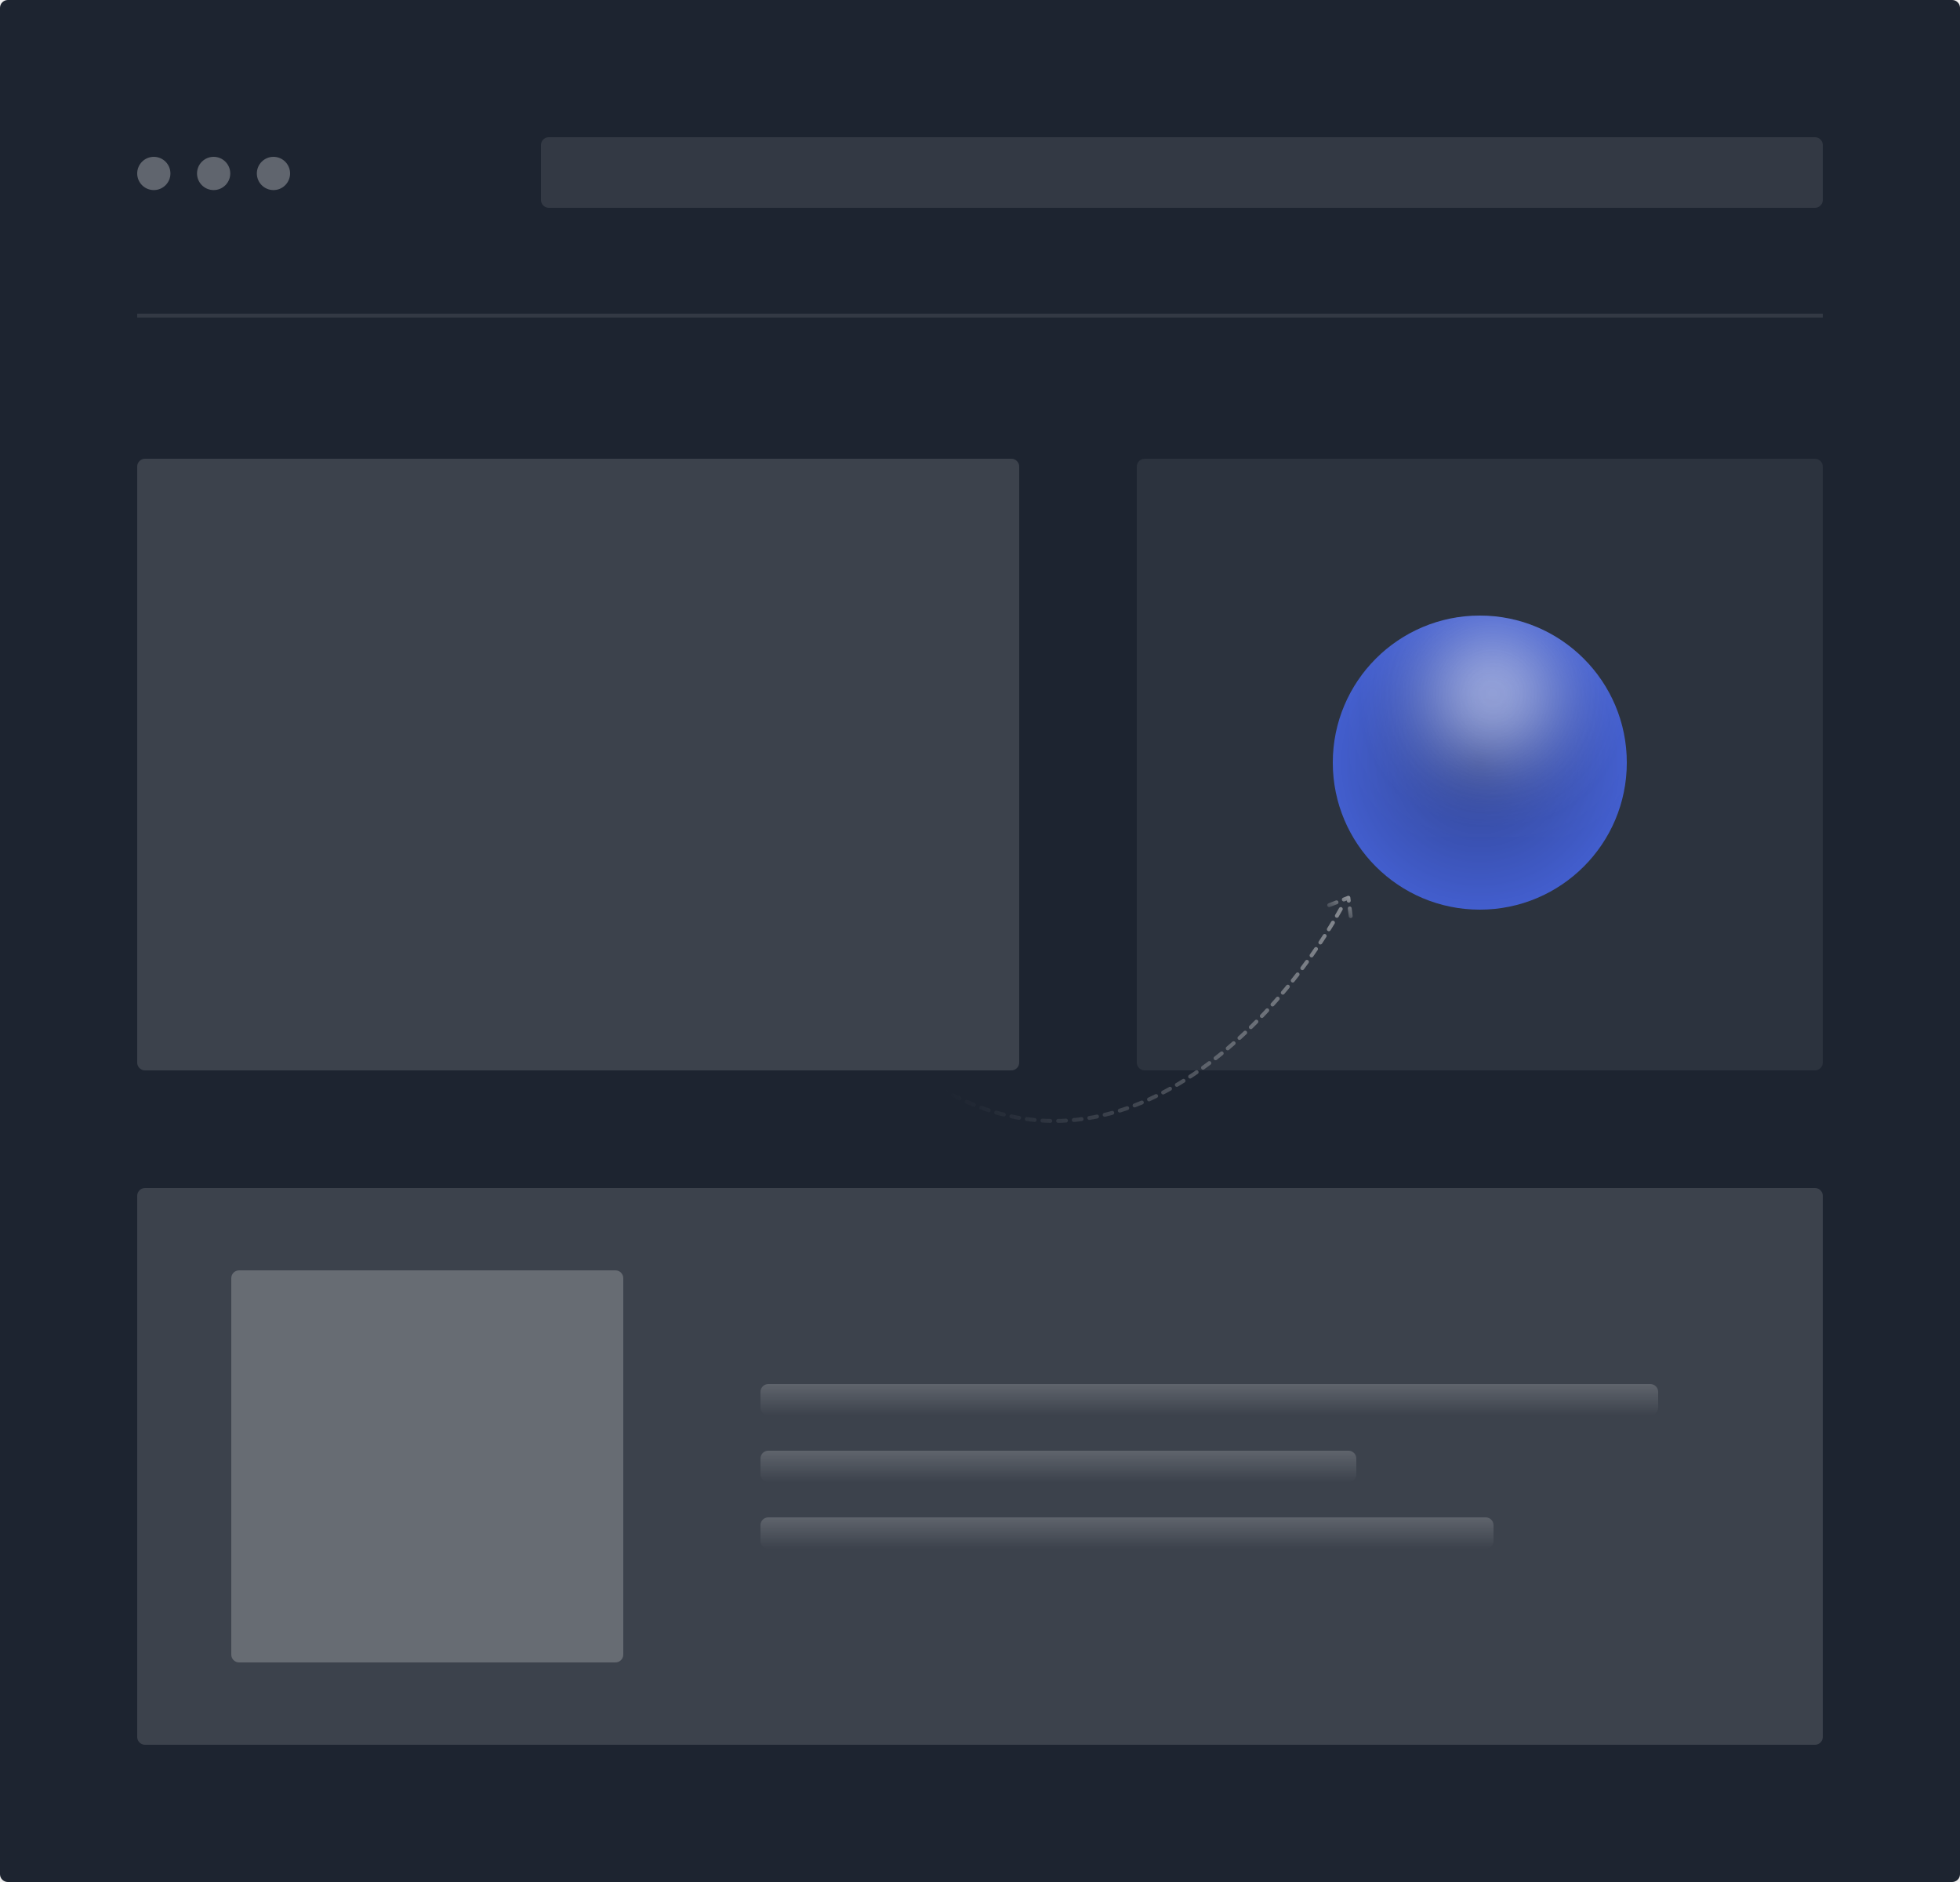
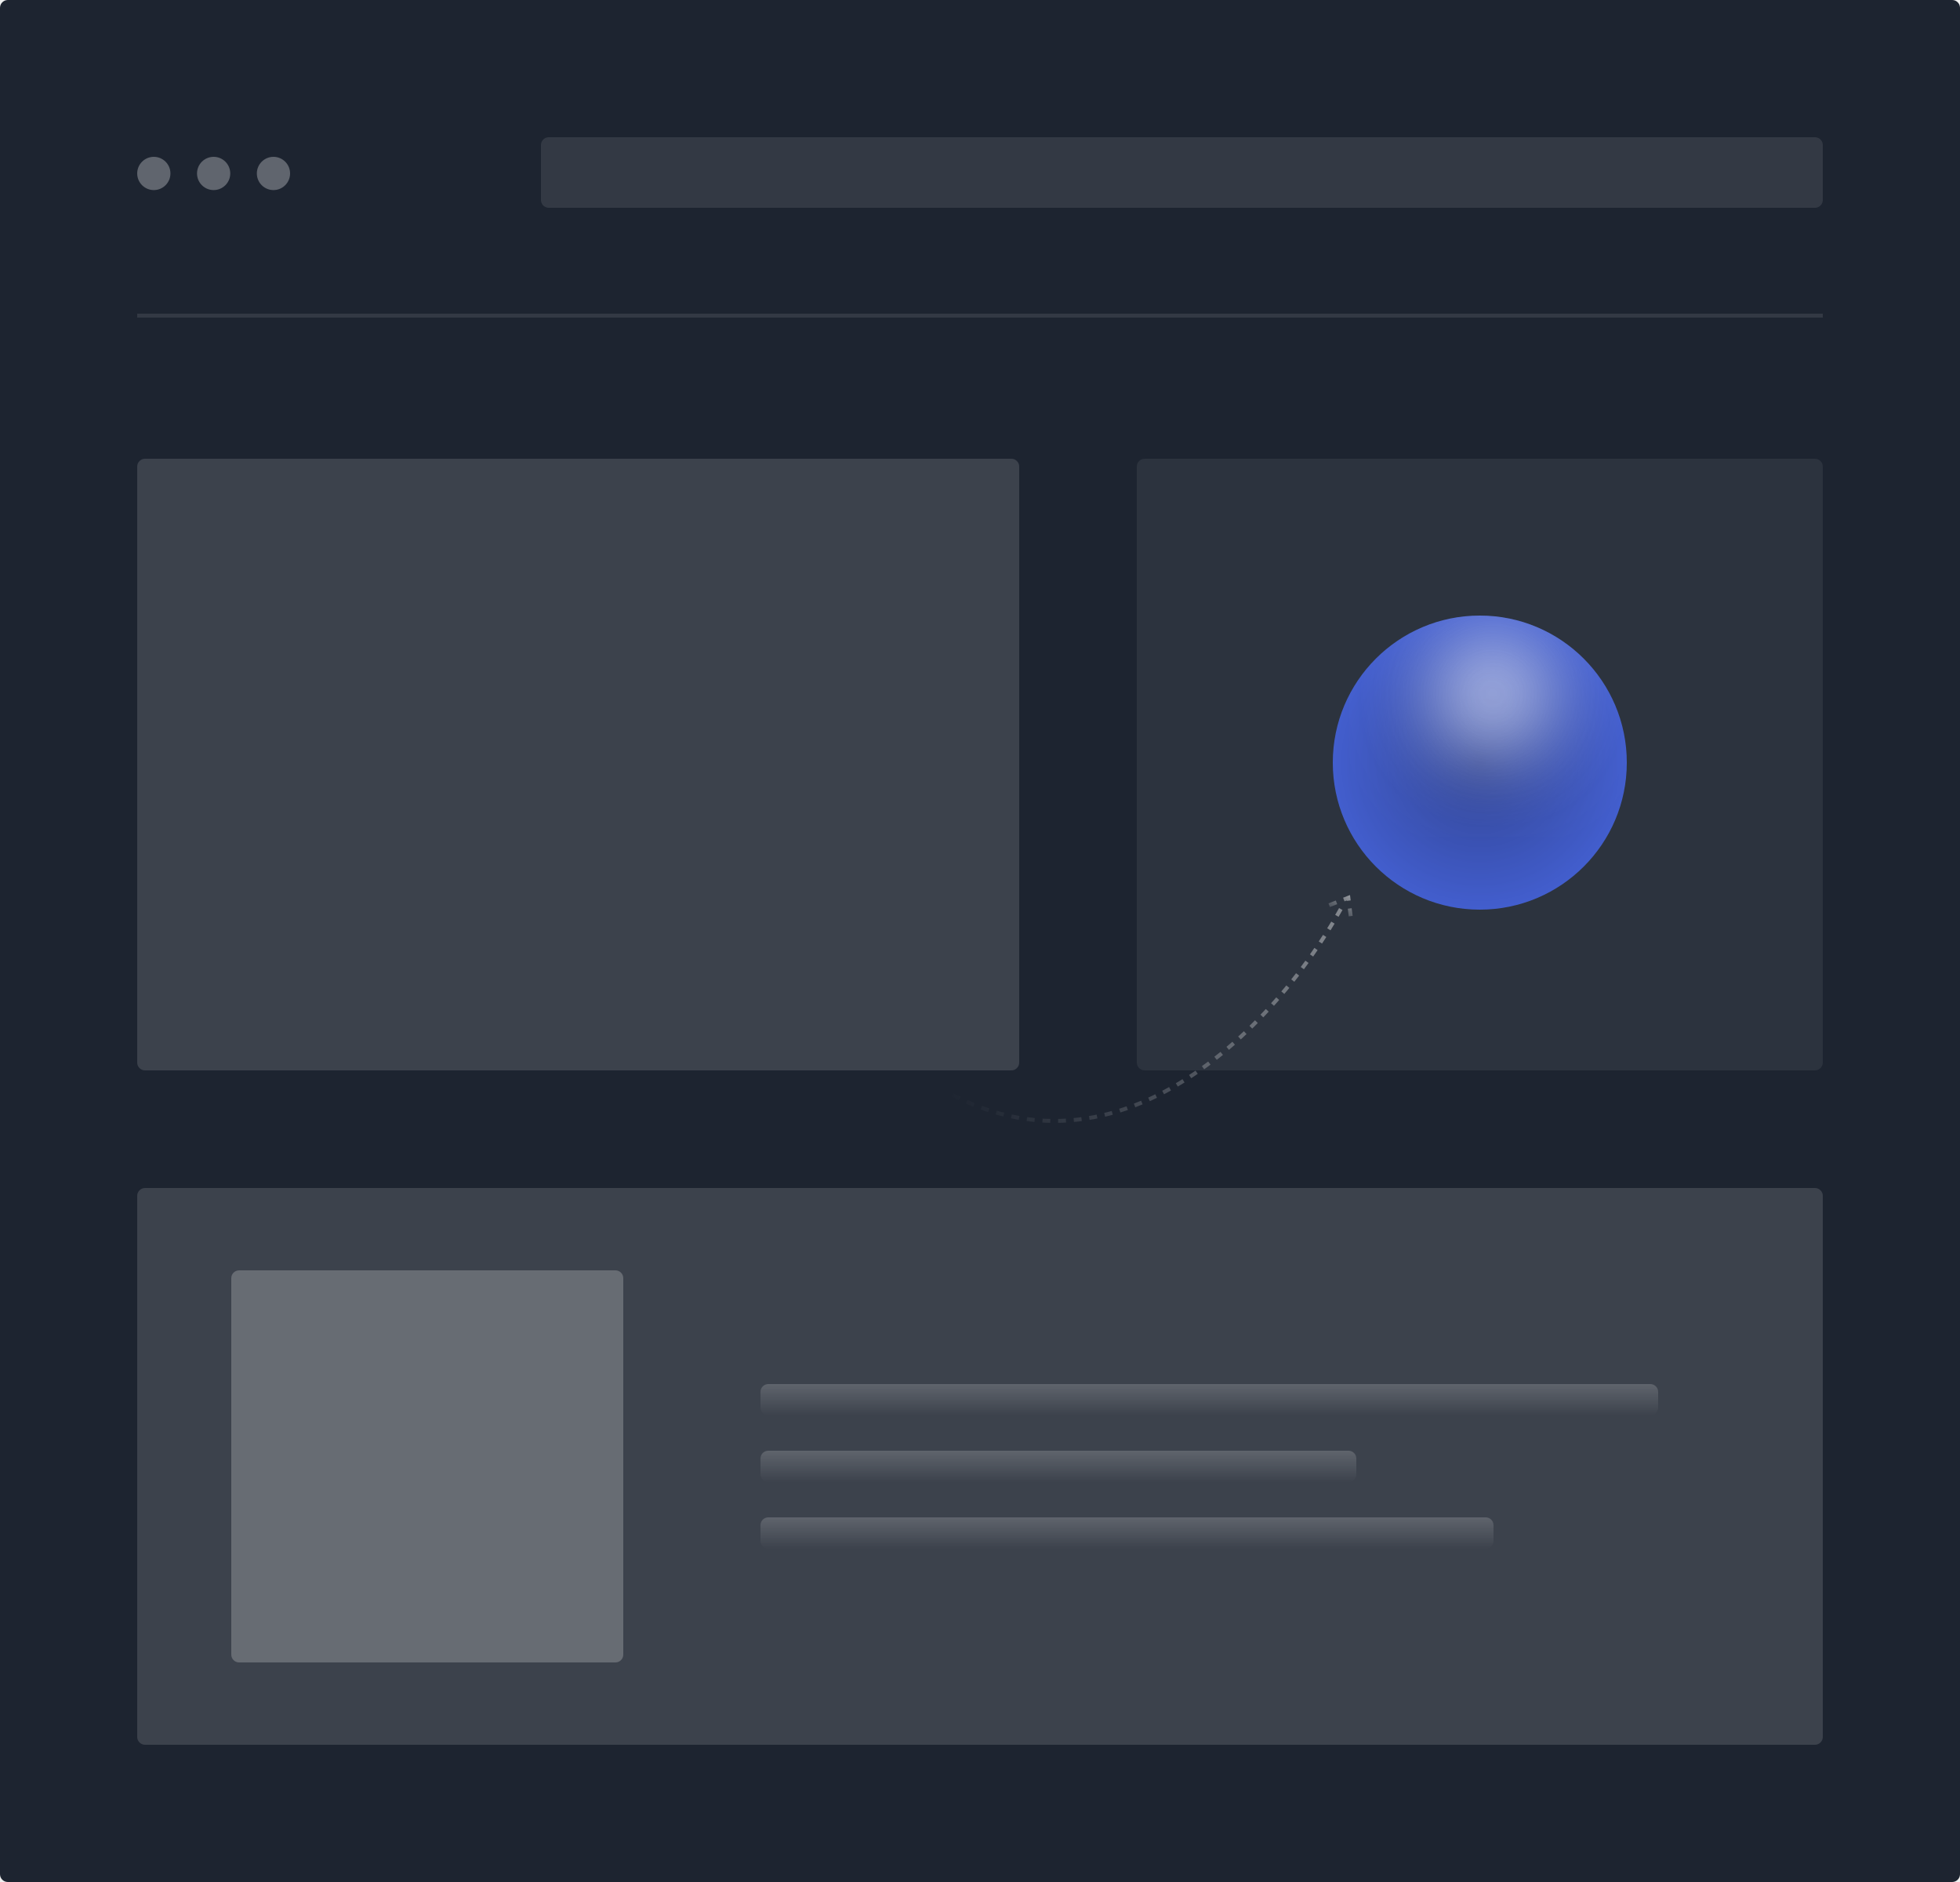
<svg xmlns="http://www.w3.org/2000/svg" width="500" height="480" viewBox="0 0 500 480" fill="none">
  <rect width="500" height="480" rx="2" fill="#1D2430" />
  <rect x="35" y="117" width="225" height="156" rx="2" fill="white" fill-opacity="0.14" />
  <line opacity="0.1" x1="35" y1="80.5" x2="465" y2="80.5" stroke="white" />
  <rect x="290" y="117" width="175" height="156" rx="2" fill="white" fill-opacity="0.07" />
  <rect x="35" y="303" width="430" height="142" rx="2" fill="white" fill-opacity="0.14" />
  <rect x="194" y="353" width="229" height="8" rx="2" fill="url(#paint0_linear_62_128)" fill-opacity="0.18" />
  <rect x="194" y="370" width="152" height="8" rx="2" fill="url(#paint1_linear_62_128)" fill-opacity="0.18" />
  <rect x="194" y="387" width="187" height="8" rx="2" fill="url(#paint2_linear_62_128)" fill-opacity="0.18" />
  <rect x="59" y="324" width="100" height="100" rx="2" fill="white" fill-opacity="0.22" />
  <rect opacity="0.1" x="138" y="35" width="327" height="18" rx="2" fill="white" />
  <circle opacity="0.3" cx="39.239" cy="44.239" r="4.239" fill="white" />
  <circle opacity="0.3" cx="54.5" cy="44.239" r="4.239" fill="white" />
  <circle opacity="0.3" cx="69.761" cy="44.239" r="4.239" fill="white" />
  <circle opacity="0.8" cx="377.5" cy="194.5" r="37.5" fill="#4A6CF7" />
  <mask id="mask0_62_128" style="mask-type:alpha" maskUnits="userSpaceOnUse" x="340" y="157" width="75" height="75">
    <circle opacity="0.8" cx="377.5" cy="194.5" r="37.5" fill="#4A6CF7" />
  </mask>
  <g mask="url(#mask0_62_128)">
    <circle opacity="0.8" cx="377.5" cy="194.5" r="37.5" fill="url(#paint3_radial_62_128)" />
    <g opacity="0.8" filter="url(#filter0_f_62_128)">
      <circle cx="380.809" cy="176.853" r="15.441" fill="white" />
    </g>
  </g>
-   <path d="M342.034 231.847C324.964 262.749 277.939 313.186 226.394 267.718" stroke="url(#paint4_linear_62_128)" stroke-linecap="round" stroke-linejoin="round" stroke-dasharray="2 2" />
-   <path d="M339.077 230.867L343.973 228.971L344.562 233.656" stroke="url(#paint5_linear_62_128)" stroke-linecap="round" stroke-linejoin="round" stroke-dasharray="2 2" />
+   <path d="M342.034 231.847C324.964 262.749 277.939 313.186 226.394 267.718" stroke="url(#paint4_linear_62_128)" strokeLinecap="round" strokeLinejoin="round" stroke-dasharray="2 2" />
+   <path d="M339.077 230.867L343.973 228.971L344.562 233.656" stroke="url(#paint5_linear_62_128)" strokeLinecap="round" strokeLinejoin="round" stroke-dasharray="2 2" />
  <defs>
    <filter id="filter0_f_62_128" x="344.368" y="140.412" width="72.882" height="72.882" filterUnits="userSpaceOnUse" color-interpolation-filters="sRGB">
      <feFlood flood-opacity="0" result="BackgroundImageFix" />
      <feBlend mode="normal" in="SourceGraphic" in2="BackgroundImageFix" result="shape" />
      <feGaussianBlur stdDeviation="10.5" result="effect1_foregroundBlur_62_128" />
    </filter>
    <linearGradient id="paint0_linear_62_128" x1="308.5" y1="353" x2="308.5" y2="361" gradientUnits="userSpaceOnUse">
      <stop stop-color="white" />
      <stop offset="1" stop-color="white" stop-opacity="0" />
    </linearGradient>
    <linearGradient id="paint1_linear_62_128" x1="270" y1="370" x2="270" y2="378" gradientUnits="userSpaceOnUse">
      <stop stop-color="white" />
      <stop offset="1" stop-color="white" stop-opacity="0" />
    </linearGradient>
    <linearGradient id="paint2_linear_62_128" x1="287.5" y1="387" x2="287.5" y2="395" gradientUnits="userSpaceOnUse">
      <stop stop-color="white" />
      <stop offset="1" stop-color="white" stop-opacity="0" />
    </linearGradient>
    <radialGradient id="paint3_radial_62_128" cx="0" cy="0" r="1" gradientUnits="userSpaceOnUse" gradientTransform="translate(377.5 194.5) rotate(90) scale(40.2574)">
      <stop stop-opacity="0.47" />
      <stop offset="1" stop-opacity="0" />
    </radialGradient>
    <linearGradient id="paint4_linear_62_128" x1="358.554" y1="226.723" x2="242.956" y2="282.349" gradientUnits="userSpaceOnUse">
      <stop stop-color="white" stop-opacity="0.48" />
      <stop offset="1" stop-color="white" stop-opacity="0" />
    </linearGradient>
    <linearGradient id="paint5_linear_62_128" x1="343.992" y1="228.548" x2="340.23" y2="234.571" gradientUnits="userSpaceOnUse">
      <stop stop-color="white" stop-opacity="0.48" />
      <stop offset="1" stop-color="white" stop-opacity="0" />
    </linearGradient>
  </defs>
</svg>
